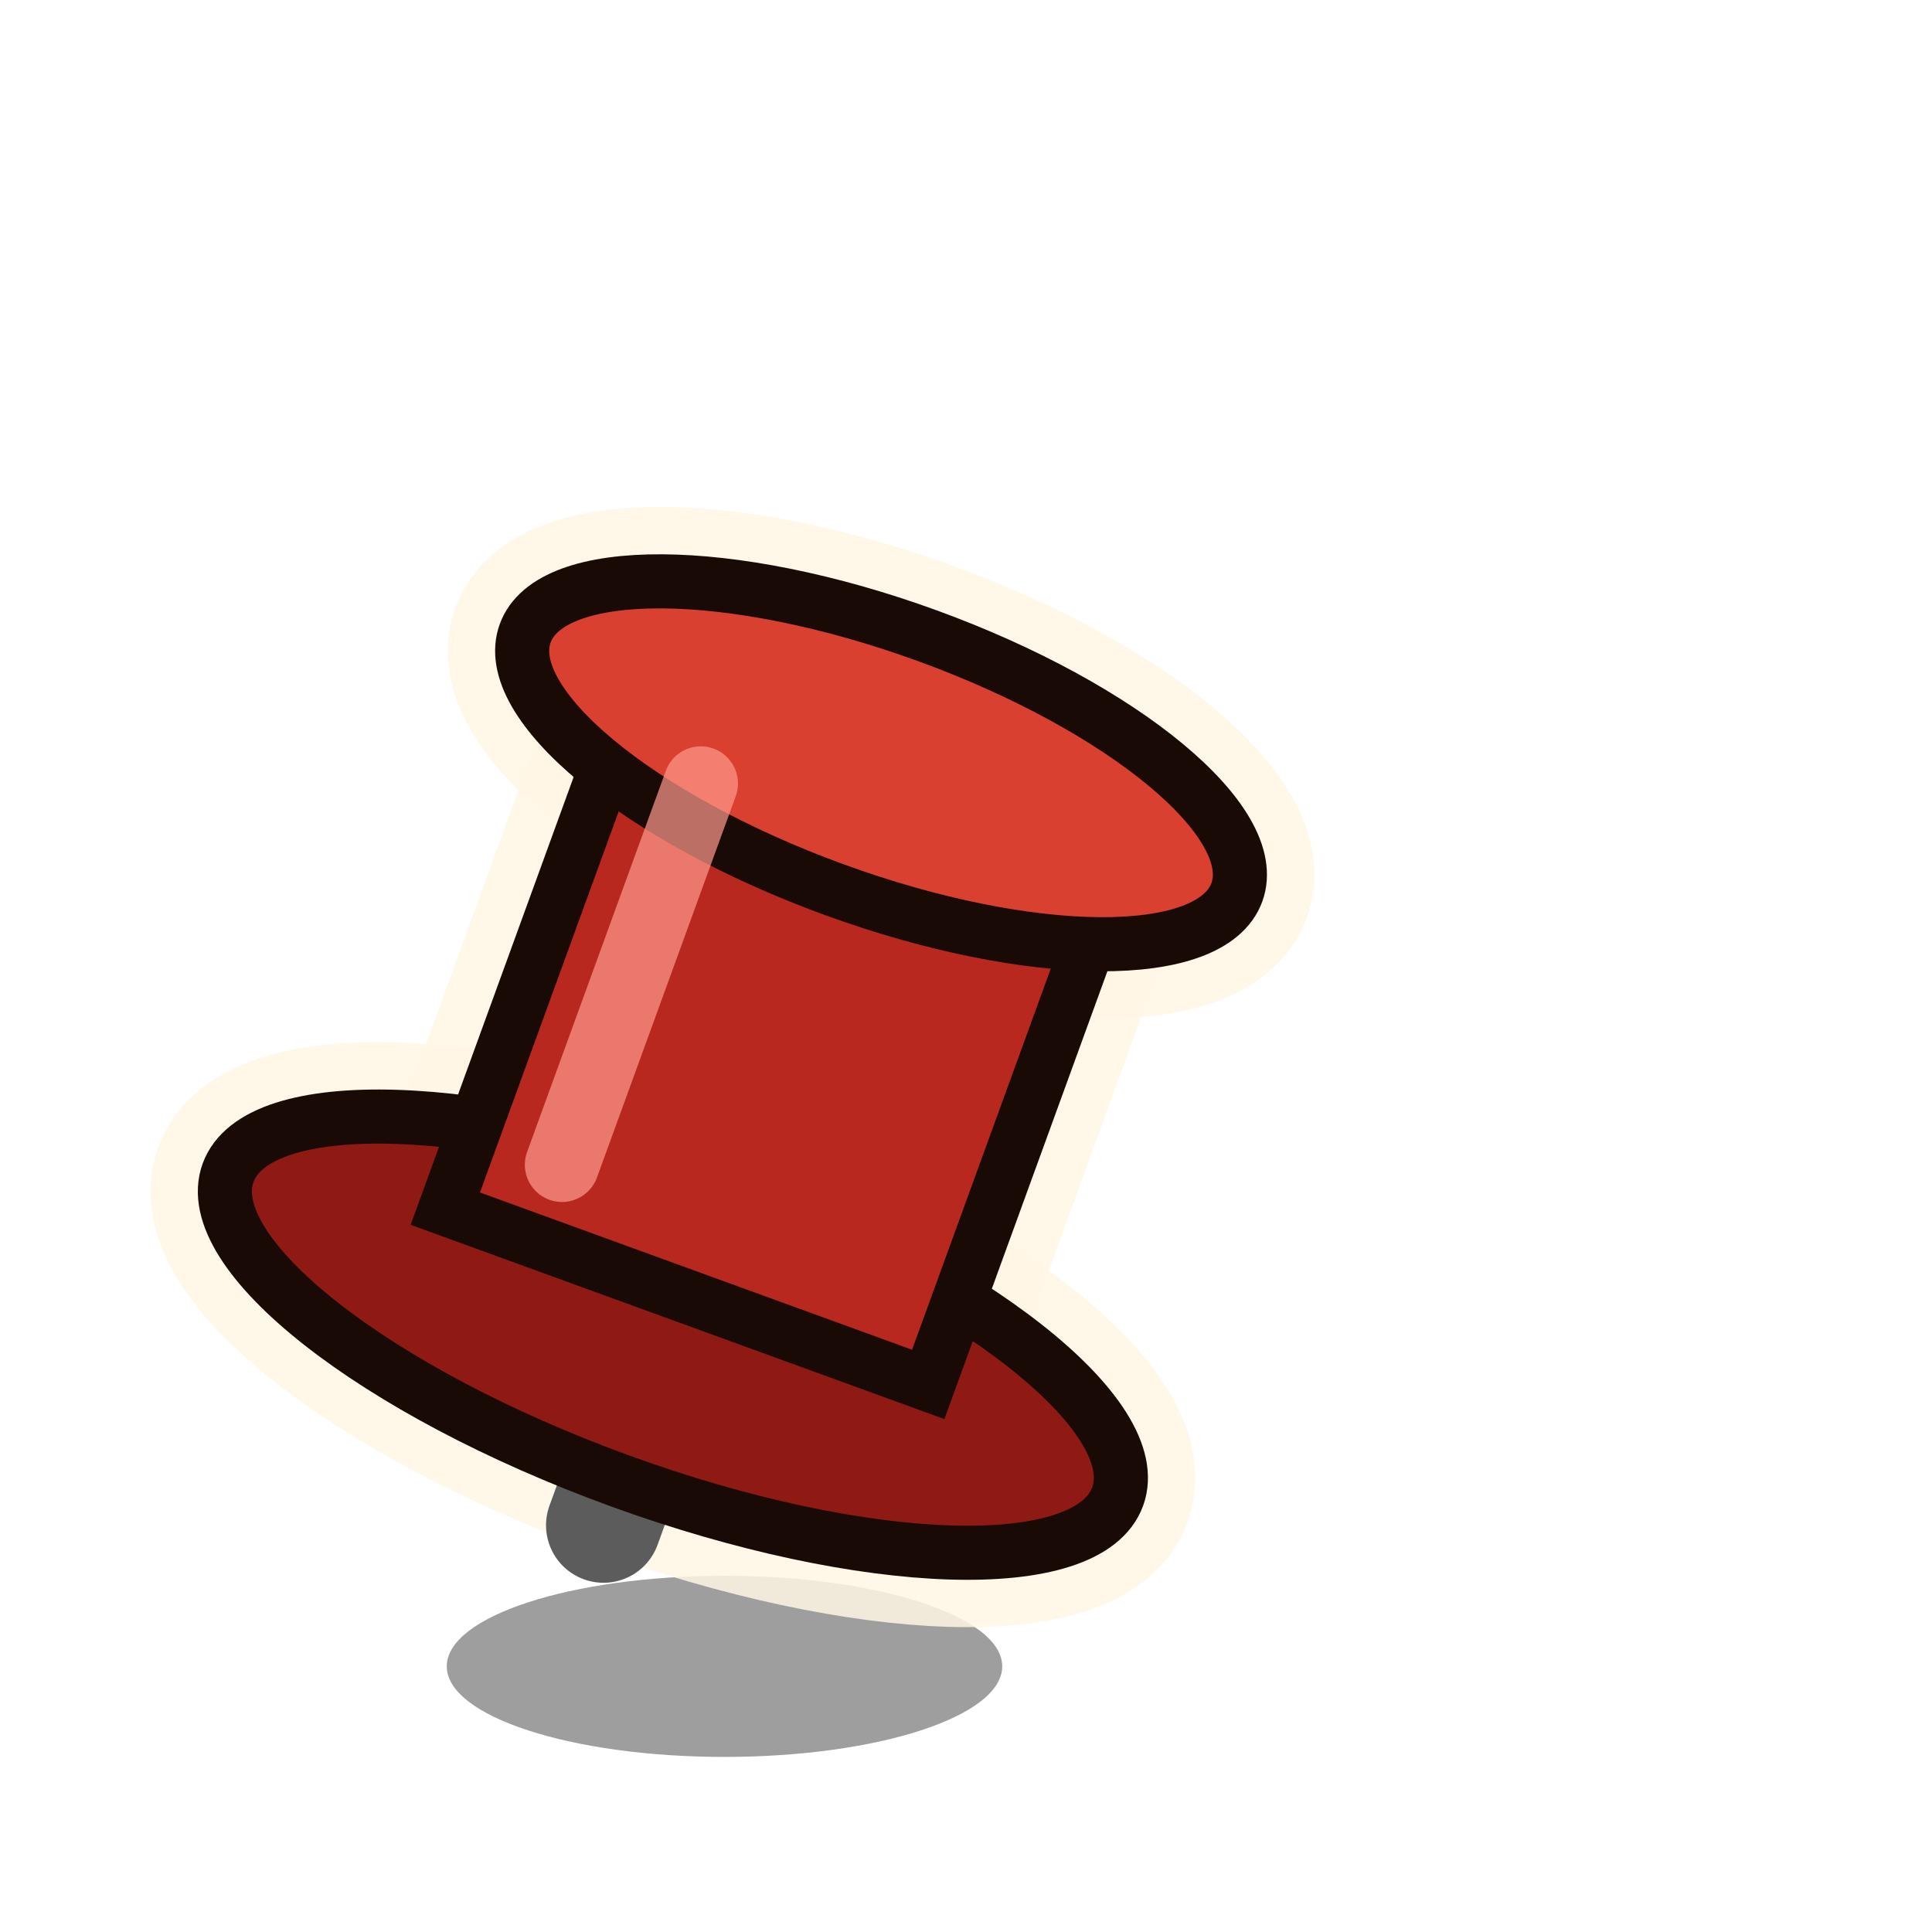
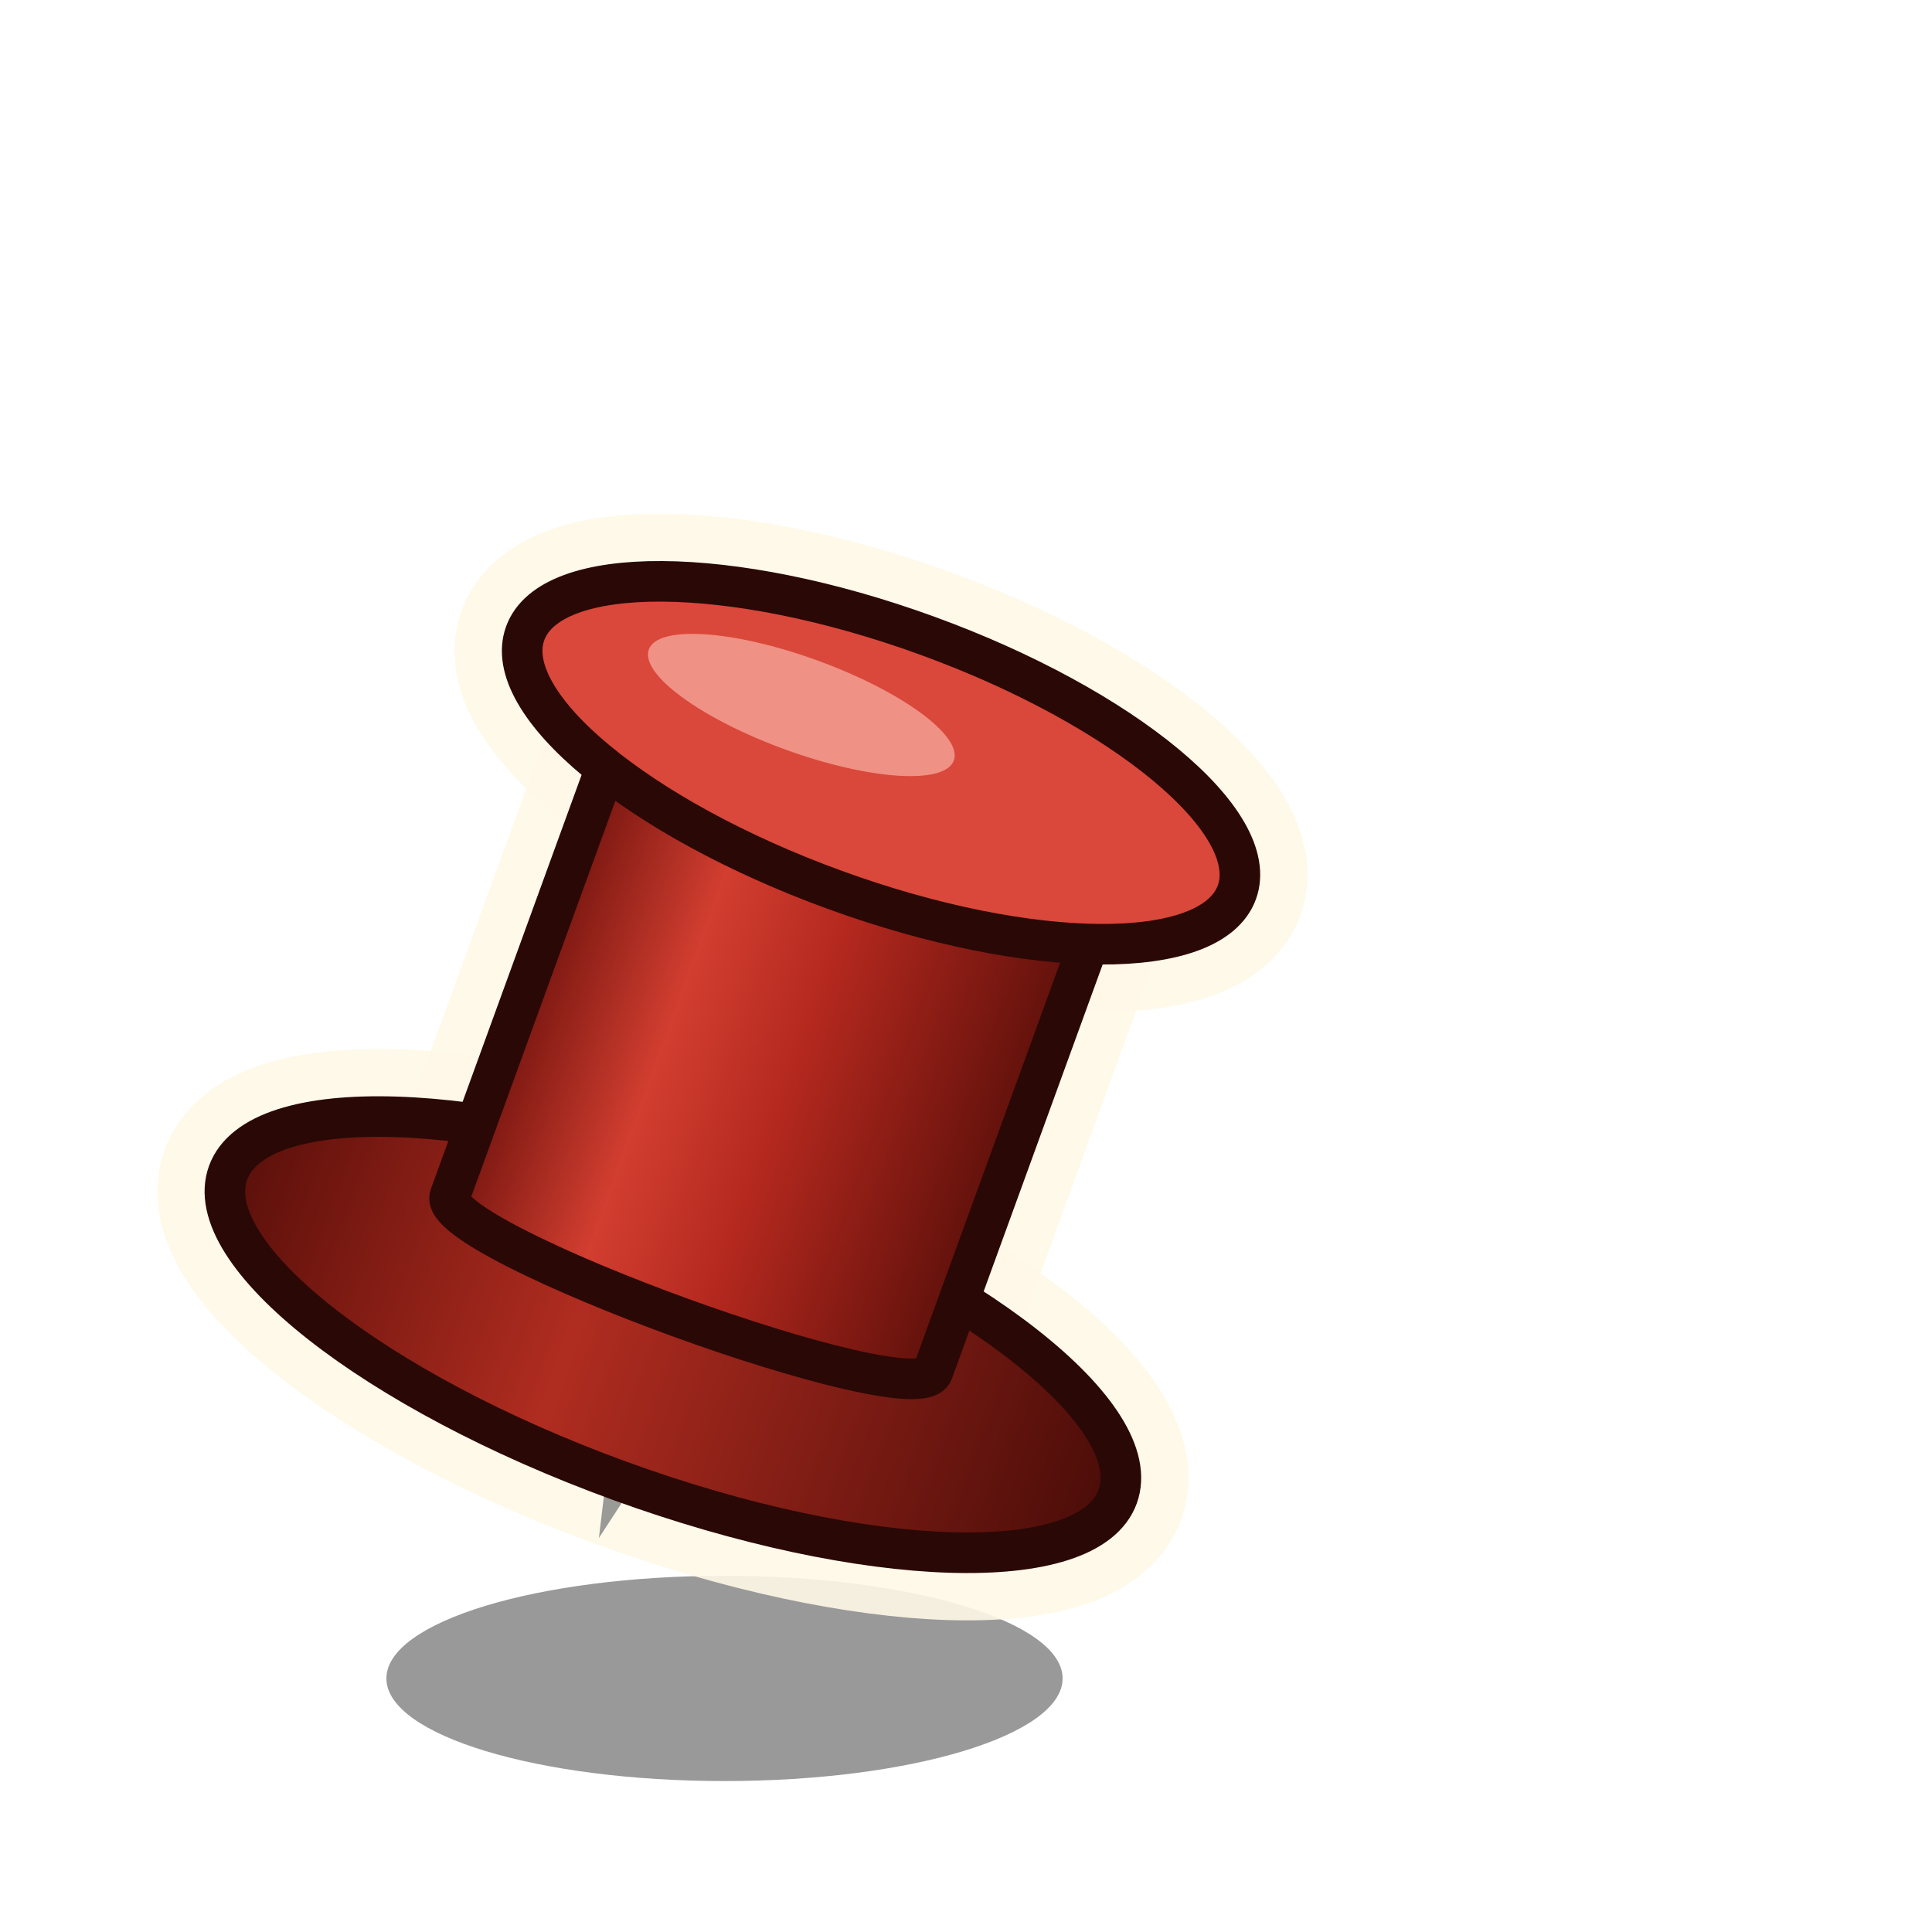
<svg xmlns="http://www.w3.org/2000/svg" width="32" height="32" viewBox="0 0 32 32">
-   <ellipse cx="12" cy="27.6" rx="4.6" ry="1.5" fill="#000" fill-opacity=".38" />
+   <defs>
+     <linearGradient id="p" x1="-4" y1="0" x2="4" y2="0" gradientUnits="userSpaceOnUse">
+       <stop offset="0" stop-color="#6e120d" />
+       <stop offset=".3" stop-color="#d23e30" />
+       <stop offset=".55" stop-color="#b3281e" />
+       <stop offset="1" stop-color="#5a0f0a" />
+     </linearGradient>
+     <linearGradient id="d" x1="-7" y1="0" x2="7" y2="0" gradientUnits="userSpaceOnUse">
+       <stop offset="0" stop-color="#5a0f0a" />
+       <stop offset=".4" stop-color="#b02c20" />
+       <stop offset="1" stop-color="#4a0c08" />
+     </linearGradient>
+   </defs>
+   <ellipse cx="12" cy="27.8" rx="5.6" ry="1.7" fill="#000" fill-opacity=".4" />
  <g transform="translate(9 28) rotate(20) scale(1.12)">
-     <g fill="#fff6e4" fill-opacity=".85" stroke="#fff6e4" stroke-opacity=".85" stroke-width="2.2" stroke-linejoin="round">
+     <g fill="#fff8e8" fill-opacity=".9" stroke="#fff8e8" stroke-opacity=".9" stroke-width="2" stroke-linejoin="round">
      <ellipse cx="0" cy="-5.6" rx="7" ry="2.3" />
      <path d="M-3.8 -14.6V-6.2H3.8V-14.6Z" />
      <ellipse cx="0" cy="-14.6" rx="5.6" ry="2" />
    </g>
-     <path d="M0 -2.6V-5.4" stroke="#5c5c5c" stroke-width="1.7" stroke-linecap="round" />
-     <ellipse cx="0" cy="-5.6" rx="7" ry="2.3" fill="#8f1a14" stroke="#1a0a06" stroke-width=".8" />
-     <path d="M-3.8 -14.6V-6.2H3.8V-14.6Z" fill="#b8281e" stroke="#1a0a06" stroke-width=".8" />
-     <ellipse cx="0" cy="-14.6" rx="5.6" ry="2" fill="#d9402f" stroke="#1a0a06" stroke-width=".8" />
-     <path d="M-2.4 -13.4V-7.4" stroke="#ff9b8e" stroke-width="1.1" stroke-linecap="round" stroke-opacity=".7" />
+     <path d="M0 -2.4L-.7 -5.4H.7Z" fill="#9a9a96" />
+     <ellipse cx="0" cy="-5.6" rx="7" ry="2.3" fill="url(#d)" stroke="#2a0805" stroke-width=".6" />
+     <path d="M-3.8 -14.6V-6.4C-3.8 -5.7 3.8 -5.7 3.8 -6.4V-14.6Z" fill="url(#p)" stroke="#2a0805" stroke-width=".6" />
+     <ellipse cx="0" cy="-14.6" rx="5.6" ry="2" fill="#d9483a" stroke="#2a0805" stroke-width=".6" />
+     <ellipse cx="-1.4" cy="-15" rx="2.4" ry=".7" fill="#ffc2b8" fill-opacity=".6" />
  </g>
</svg>
